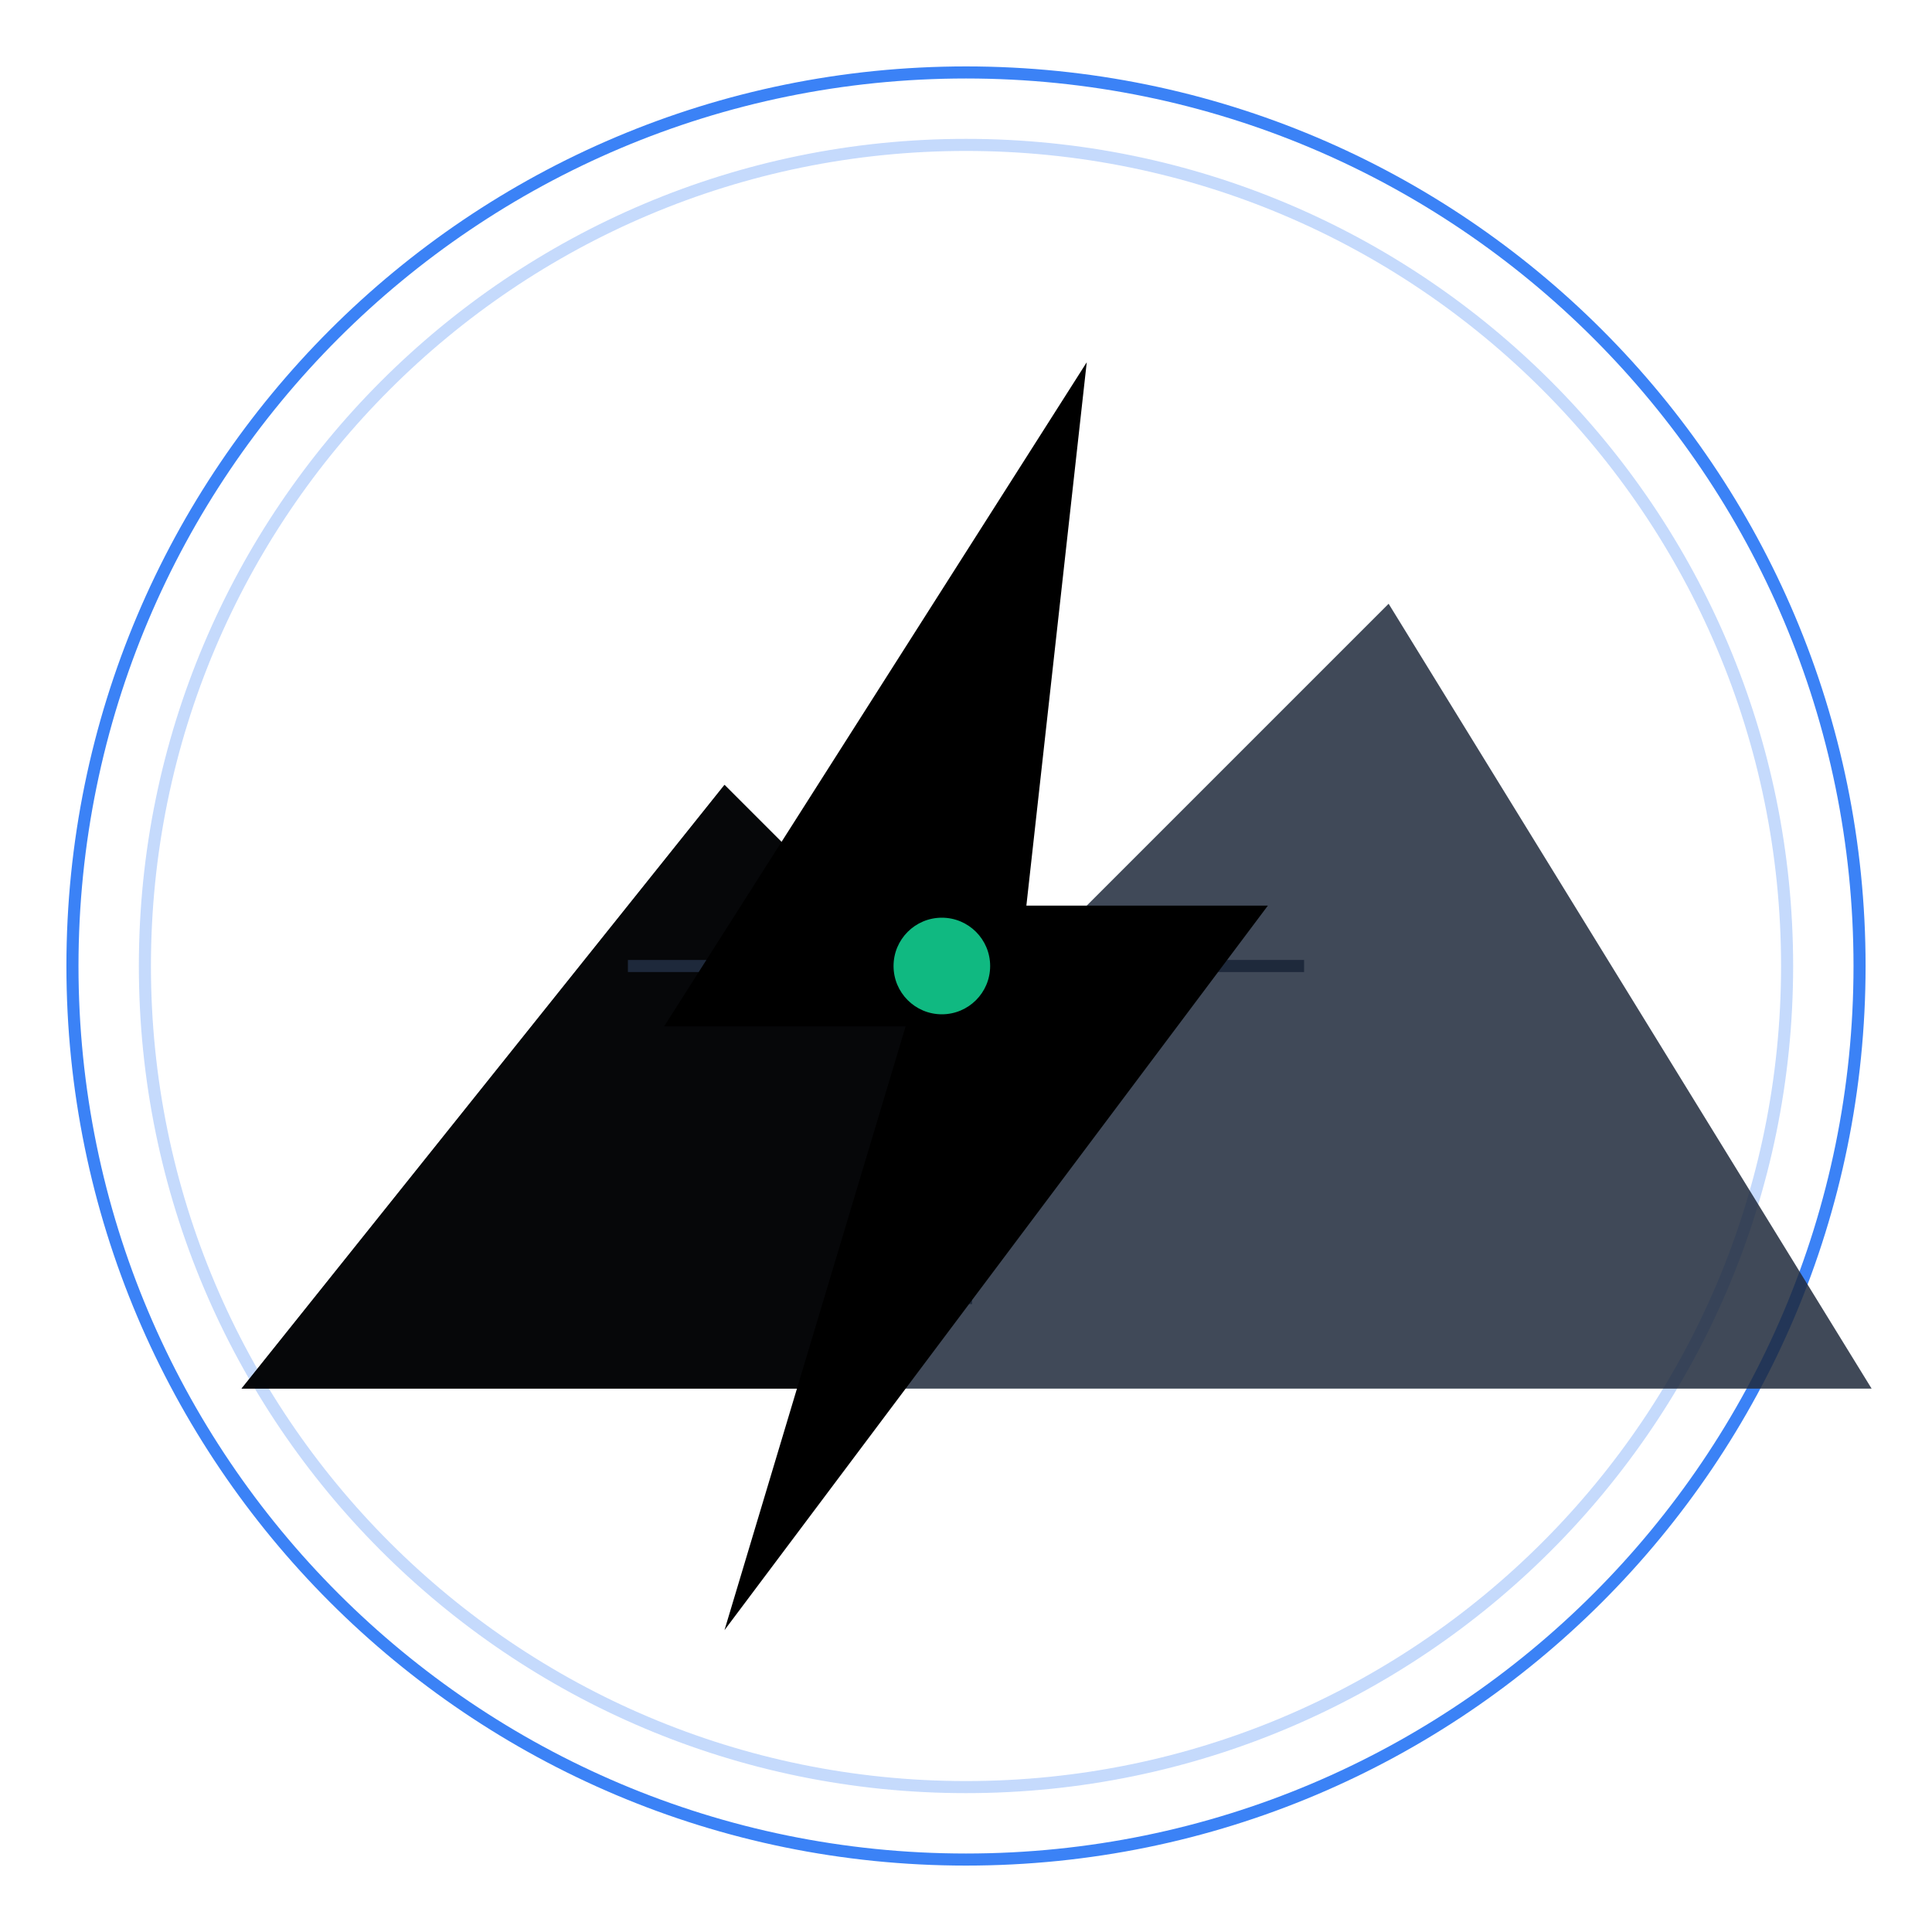
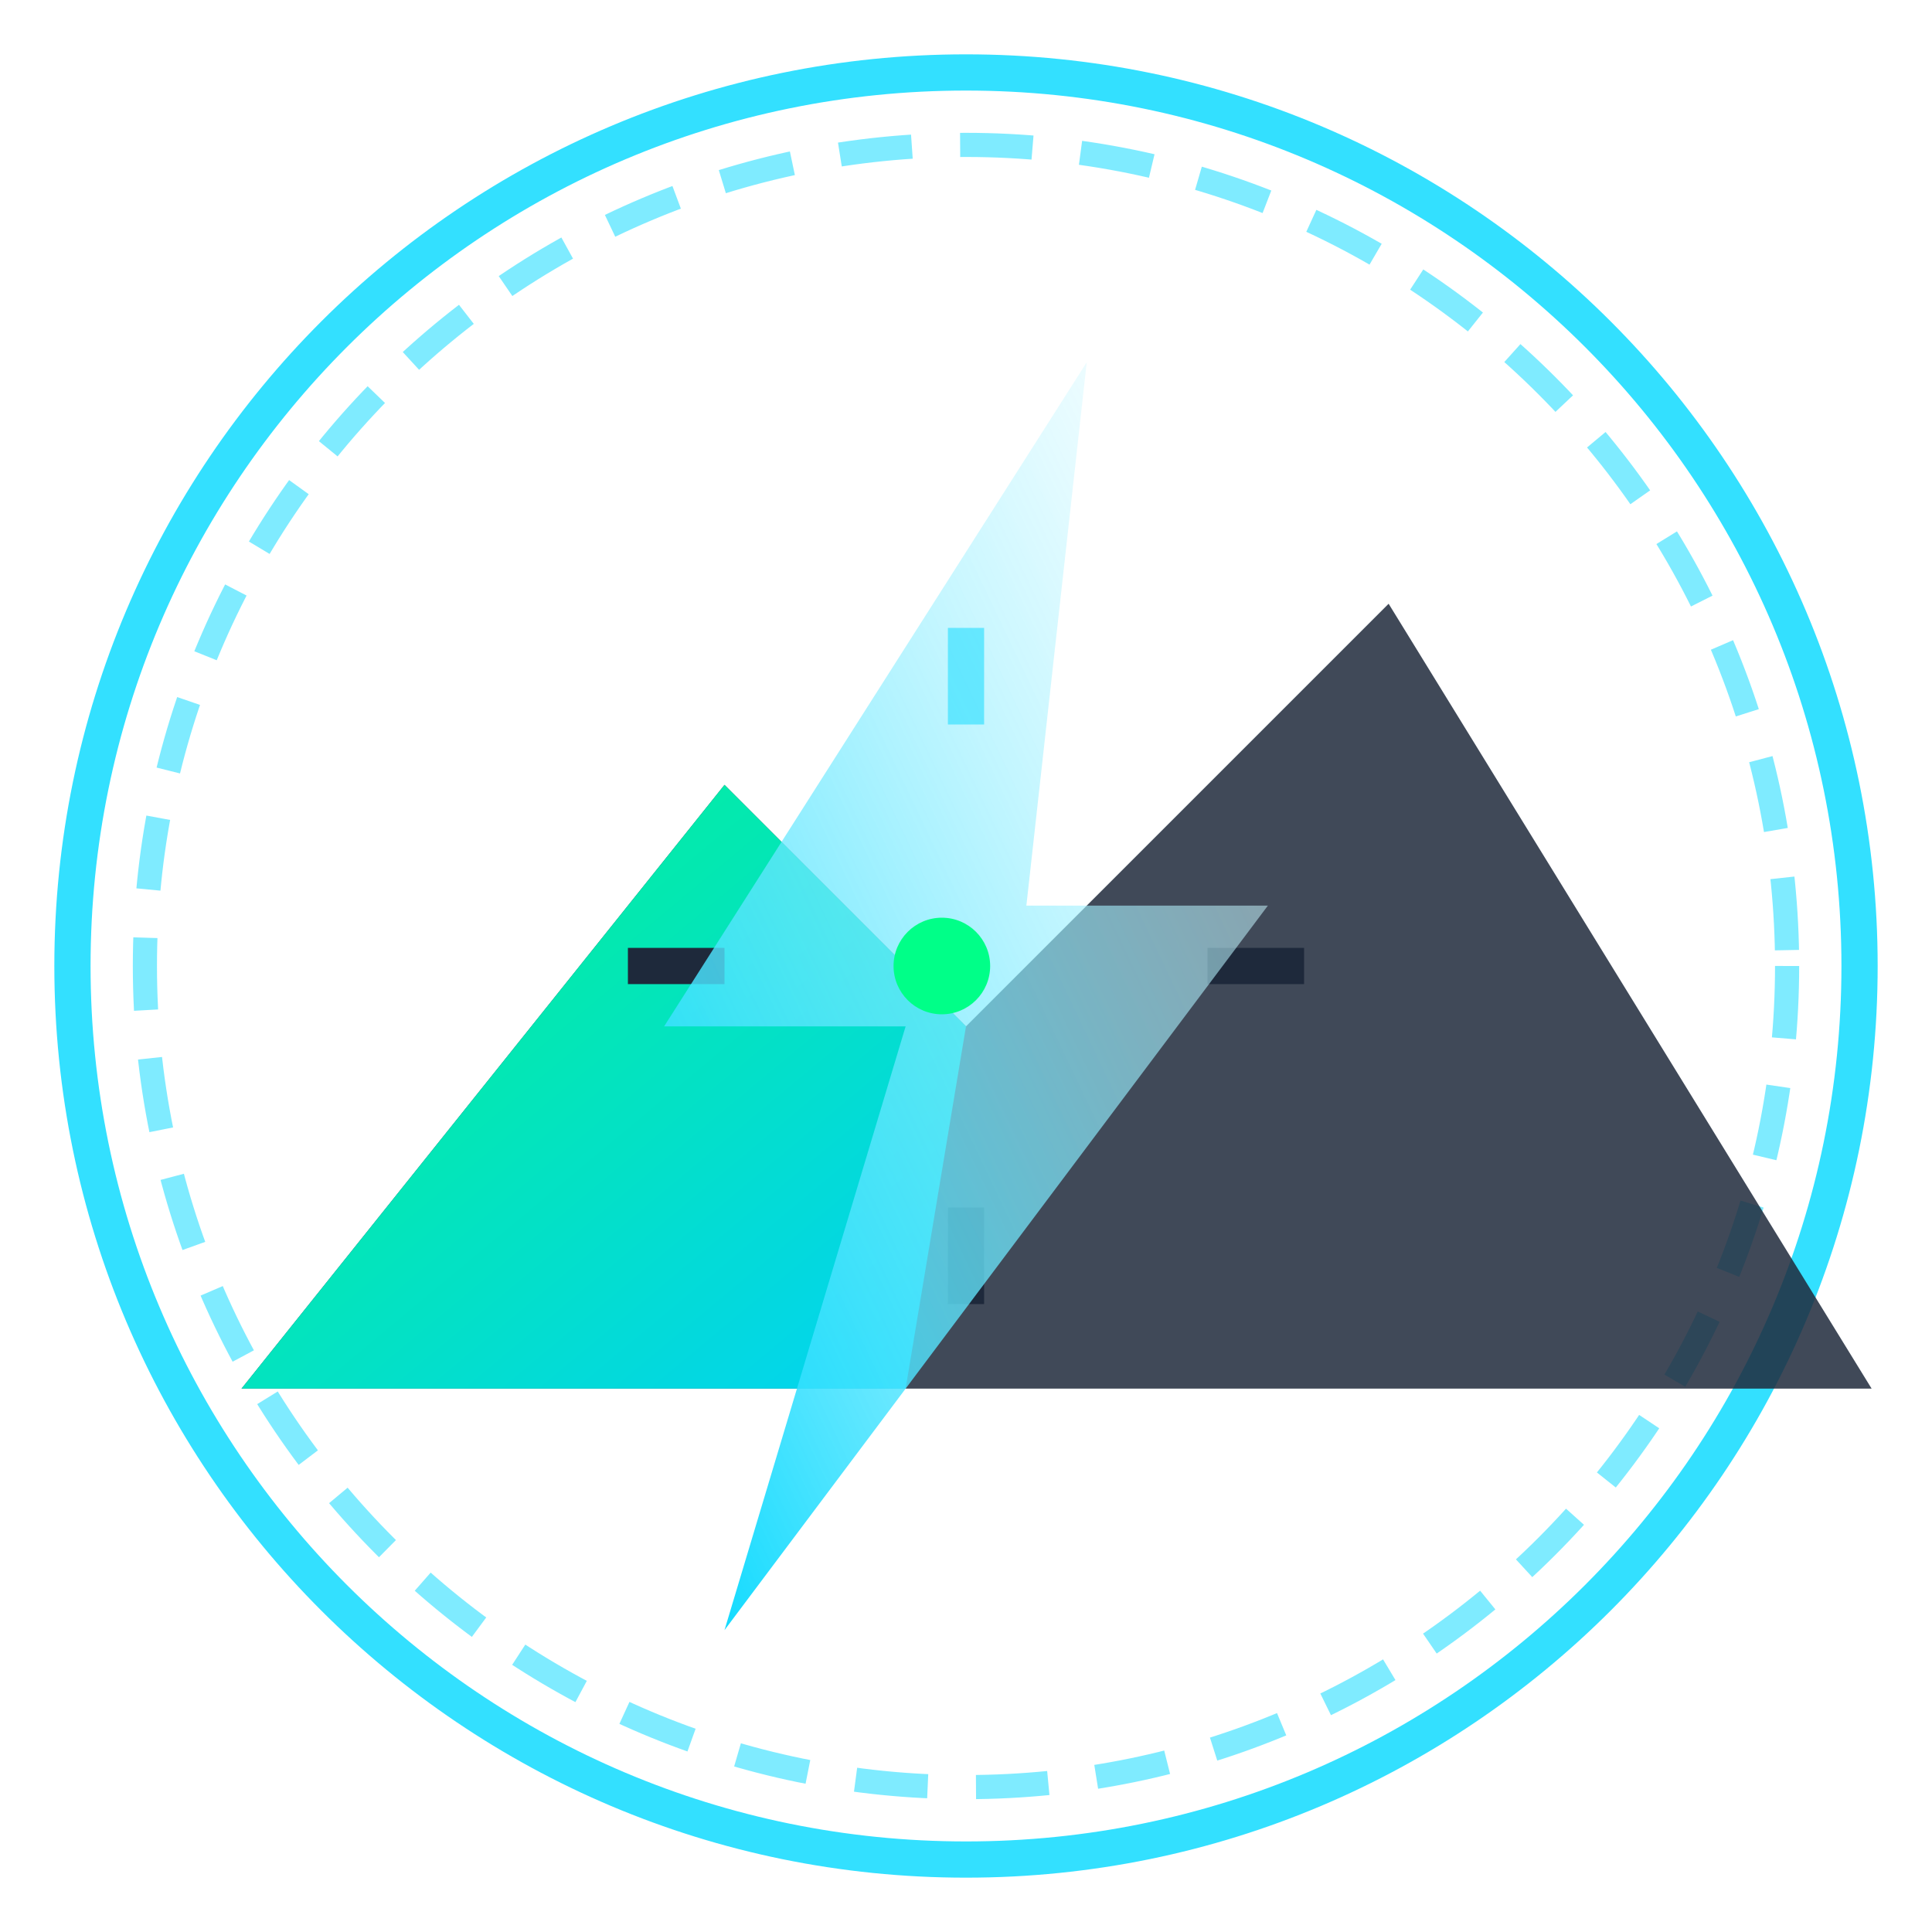
<svg xmlns="http://www.w3.org/2000/svg" width="160" height="160" viewBox="0 0 160 160" fill="none">
  <defs>
    <linearGradient id="grad-prim-compass-bolt" x1="0%" y1="0%" x2="100%" y2="100%">
-       <stop offset="0%" stopColor="#10b981" />
-       <stop offset="100%" stopColor="#3b82f6" />
+       <stop offset="0%" stop-color="#00ff88" />
+       <stop offset="100%" stop-color="#00d8ff" />
    </linearGradient>
    <linearGradient id="grad-acc-compass-bolt" x1="0%" y1="100%" x2="100%" y2="0%">
-       <stop offset="0%" stopColor="#3b82f6" />
-       <stop offset="100%" stopColor="#ffffff" stopOpacity="0.4" />
+       <stop offset="0%" stop-color="#00d8ff" />
+       <stop offset="100%" stop-color="#ffffff" stop-opacity="0.4" />
    </linearGradient>
  </defs>
-   <circle cx="80" cy="80" r="68" fill="none" stroke="#3b82f6" strokeWidth="2" strokeDasharray="2,2" opacity="0.3" />
-   <circle cx="80" cy="80" r="74" fill="none" stroke="#3b82f6" strokeWidth="4" />
+   <style>
+     @keyframes spin-slow {
+       from { transform: rotate(0deg); }
+       to { transform: rotate(360deg); }
+     }
+     @keyframes flicker-charge {
+       0%, 19%, 21%, 23%, 25%, 54%, 56%, 100% {
+         opacity: 0.95;
+         filter: drop-shadow(0 0 3px #00d8ff) drop-shadow(0 0 8px #00ff88);
+       }
+       20%, 24%, 55% {
+         opacity: 0.45;
+         filter: drop-shadow(0 0 1px #00d8ff);
+       }
+       22% {
+         opacity: 1;
+         filter: drop-shadow(0 0 6px #00d8ff) drop-shadow(0 0 16px #00ff88) drop-shadow(0 0 25px #00ff88);
+       }
+     }
+     @keyframes pulse-glow {
+       0%, 100% { 
+         transform: scale(1);
+         filter: drop-shadow(0 0 2px #00ff88);
+         opacity: 0.8;
+       }
+       50% { 
+         transform: scale(1.2);
+         filter: drop-shadow(0 0 6px #00ff88) drop-shadow(0 0 12px #00d8ff);
+         opacity: 1;
+       }
+     }
+     .animated-ring {
+       transform-origin: 80px 80px;
+       animation: spin-slow 25s linear infinite;
+     }
+     .animated-bolt {
+       transform-origin: 80px 80px;
+       animation: flicker-charge 5s ease-in-out infinite;
+     }
+     .animated-spark {
+       transform-origin: 78px 80px;
+       animation: pulse-glow 2.5s ease-in-out infinite;
+     }
+   </style>
+   <circle class="animated-ring" cx="80" cy="80" r="68" fill="none" stroke="#00d8ff" stroke-width="2" stroke-dasharray="6,4" opacity="0.5" />
+   <circle cx="80" cy="80" r="74" fill="none" stroke="#00d8ff" stroke-width="3" opacity="0.8" />
  <path d="M 20 115 L 60 65 L 80 85 L 115 50 L 155 115 Z" fill="#1e293b" opacity="0.85" />
-   <path d="M 60 65 L 80 85 L 75 115 L 20 115 Z" fill="url(#grad-prim-compass-bolt)" opacity="0.9" />
-   <line x1="80" y1="60" x2="80" y2="52" stroke="#3b82f6" strokeWidth="3" />
-   <line x1="80" y1="100" x2="80" y2="108" stroke="#1e293b" strokeWidth="3" />
-   <line x1="60" y1="80" x2="52" y2="80" stroke="#1e293b" strokeWidth="3" />
-   <line x1="100" y1="80" x2="108" y2="80" stroke="#1e293b" strokeWidth="3" />
-   <path d="M 90 30 L 55 85 L 75 85 L 60 135 L 105 75 L 85 75 Z" fill="url(#grad-acc-compass-bolt)" />
-   <circle cx="78" cy="80" r="4" fill="#10b981" />
+   <path d="M 60 65 L 80 85 L 75 115 L 20 115 Z" fill="url(#grad-prim-compass-bolt)" opacity="0.95" />
+   <line x1="80" y1="60" x2="80" y2="52" stroke="#00d8ff" stroke-width="3" />
+   <line x1="80" y1="100" x2="80" y2="108" stroke="#1e293b" stroke-width="3" />
+   <line x1="60" y1="80" x2="52" y2="80" stroke="#1e293b" stroke-width="3" />
+   <line x1="100" y1="80" x2="108" y2="80" stroke="#1e293b" stroke-width="3" />
+   <path class="animated-bolt" d="M 90 30 L 55 85 L 75 85 L 60 135 L 105 75 L 85 75 Z" fill="url(#grad-acc-compass-bolt)" />
+   <circle class="animated-spark" cx="78" cy="80" r="4" fill="#00ff88" />
</svg>
